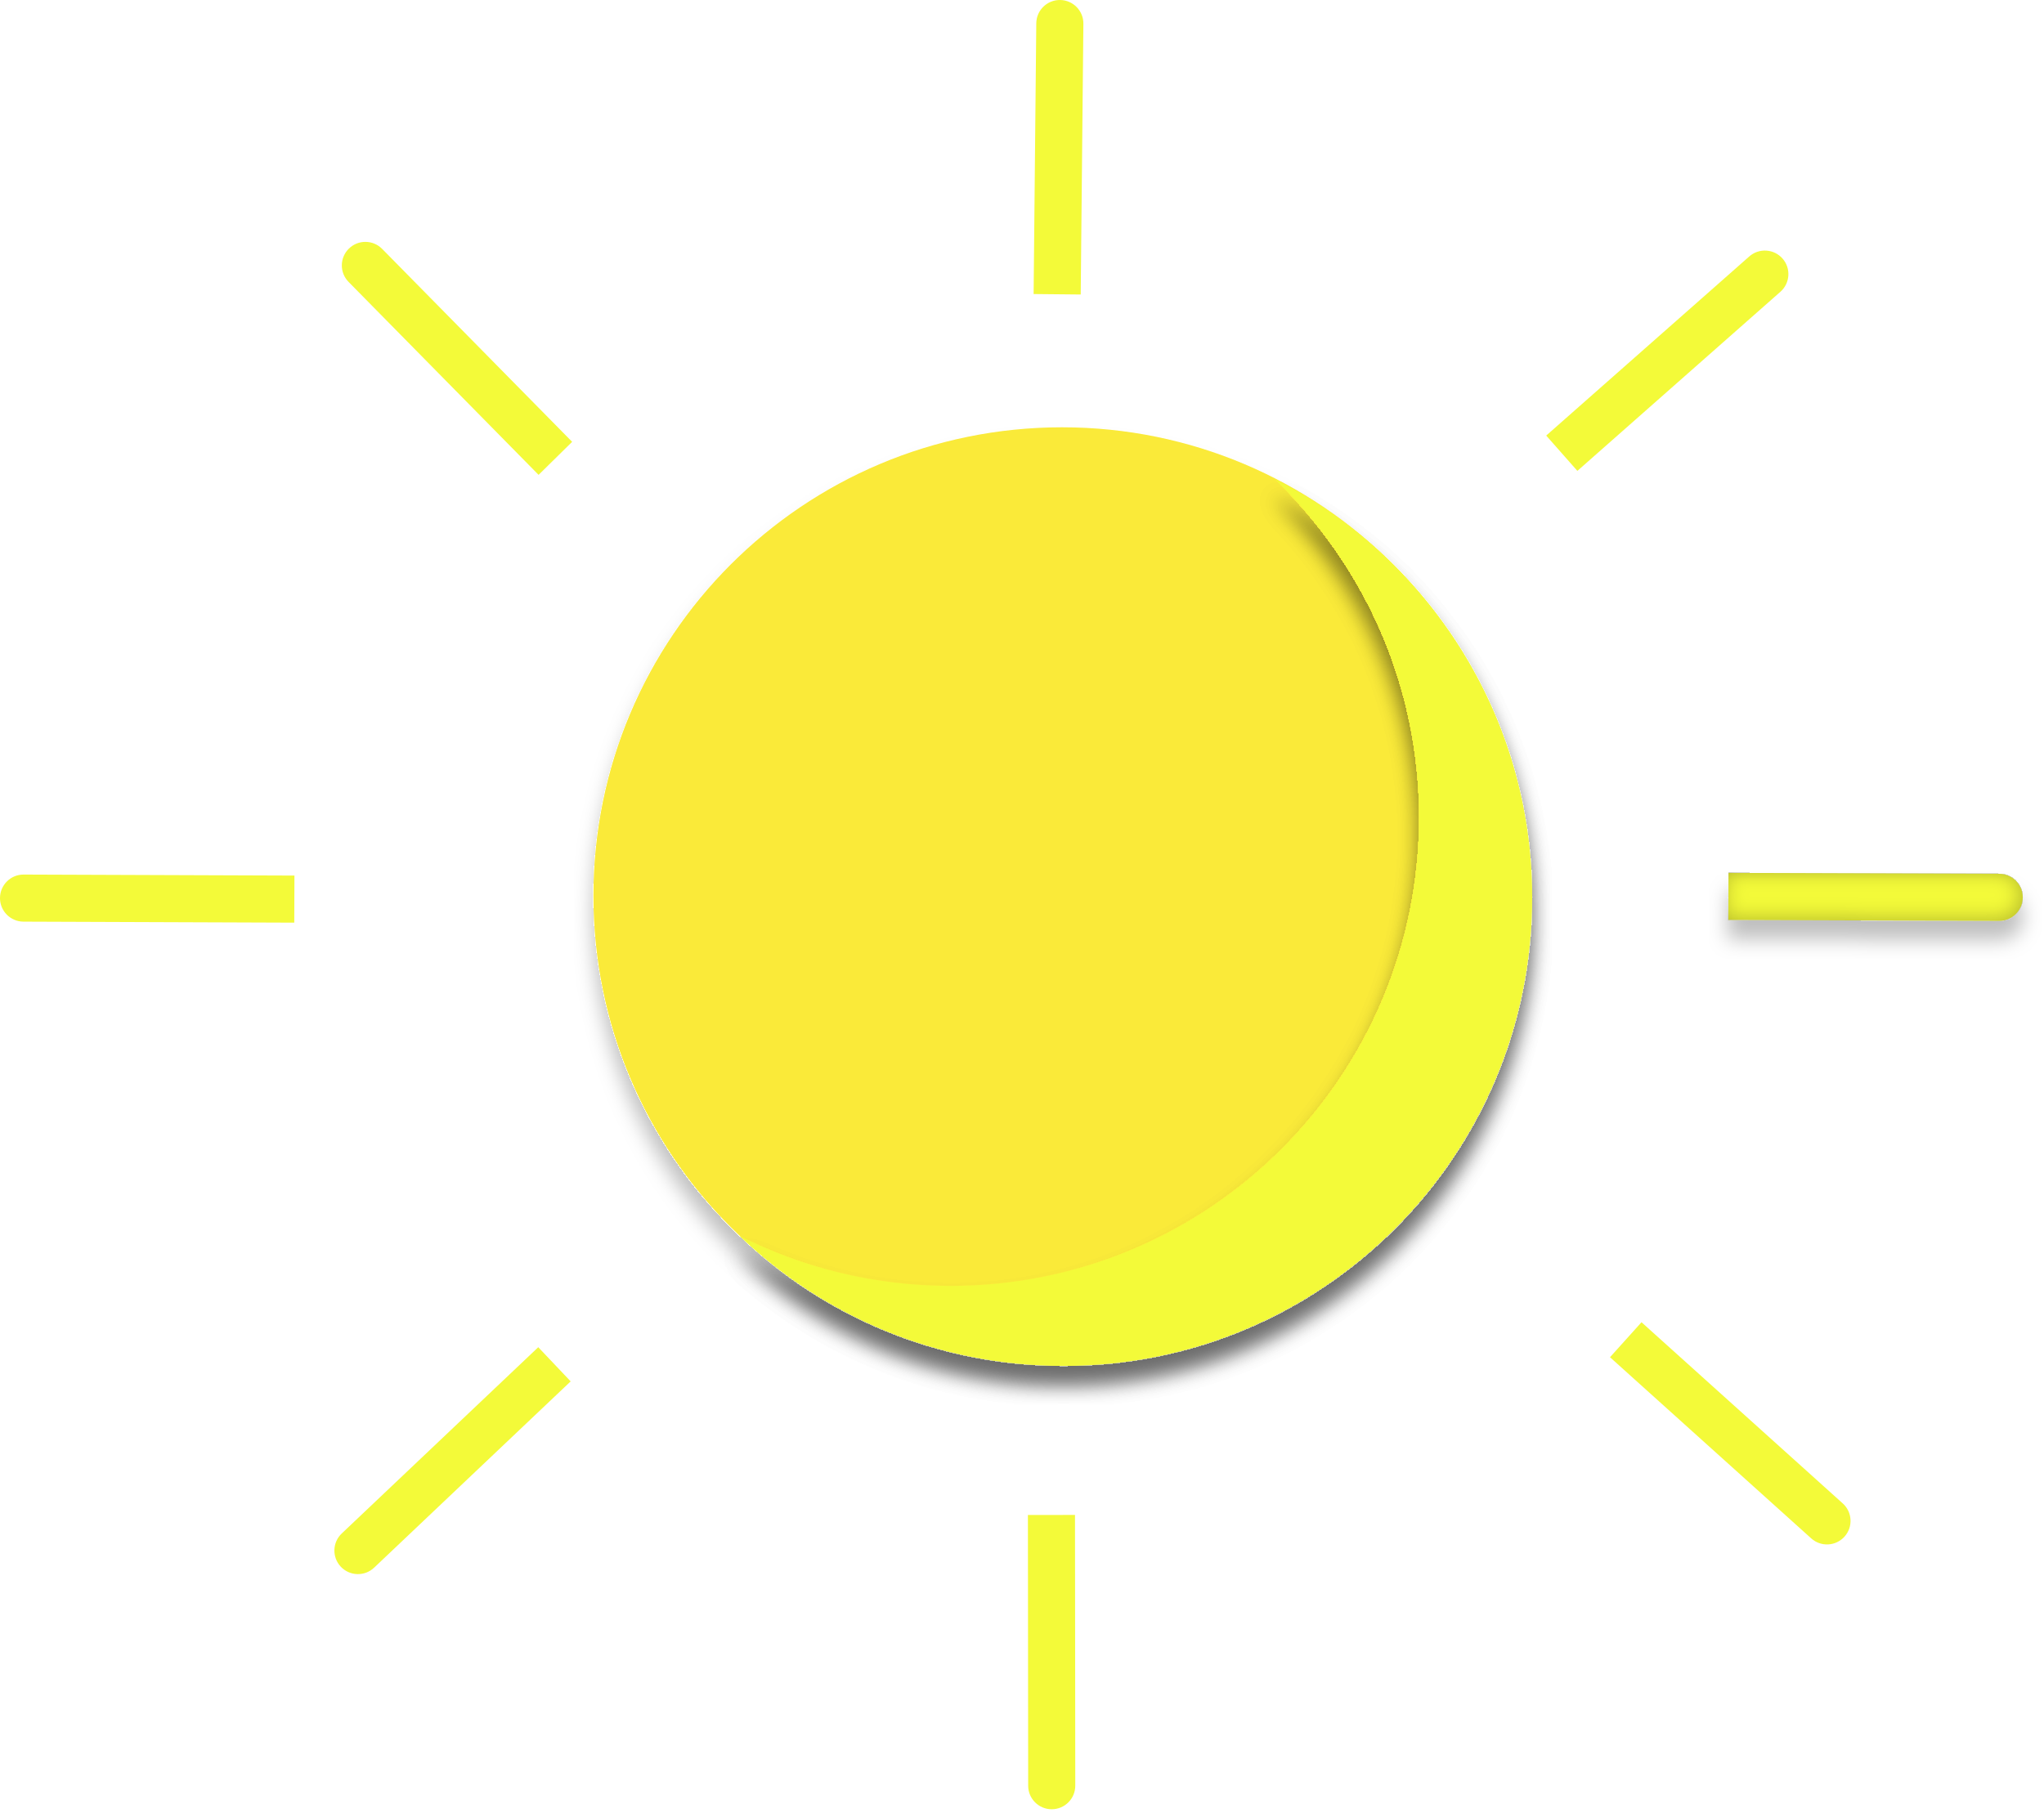
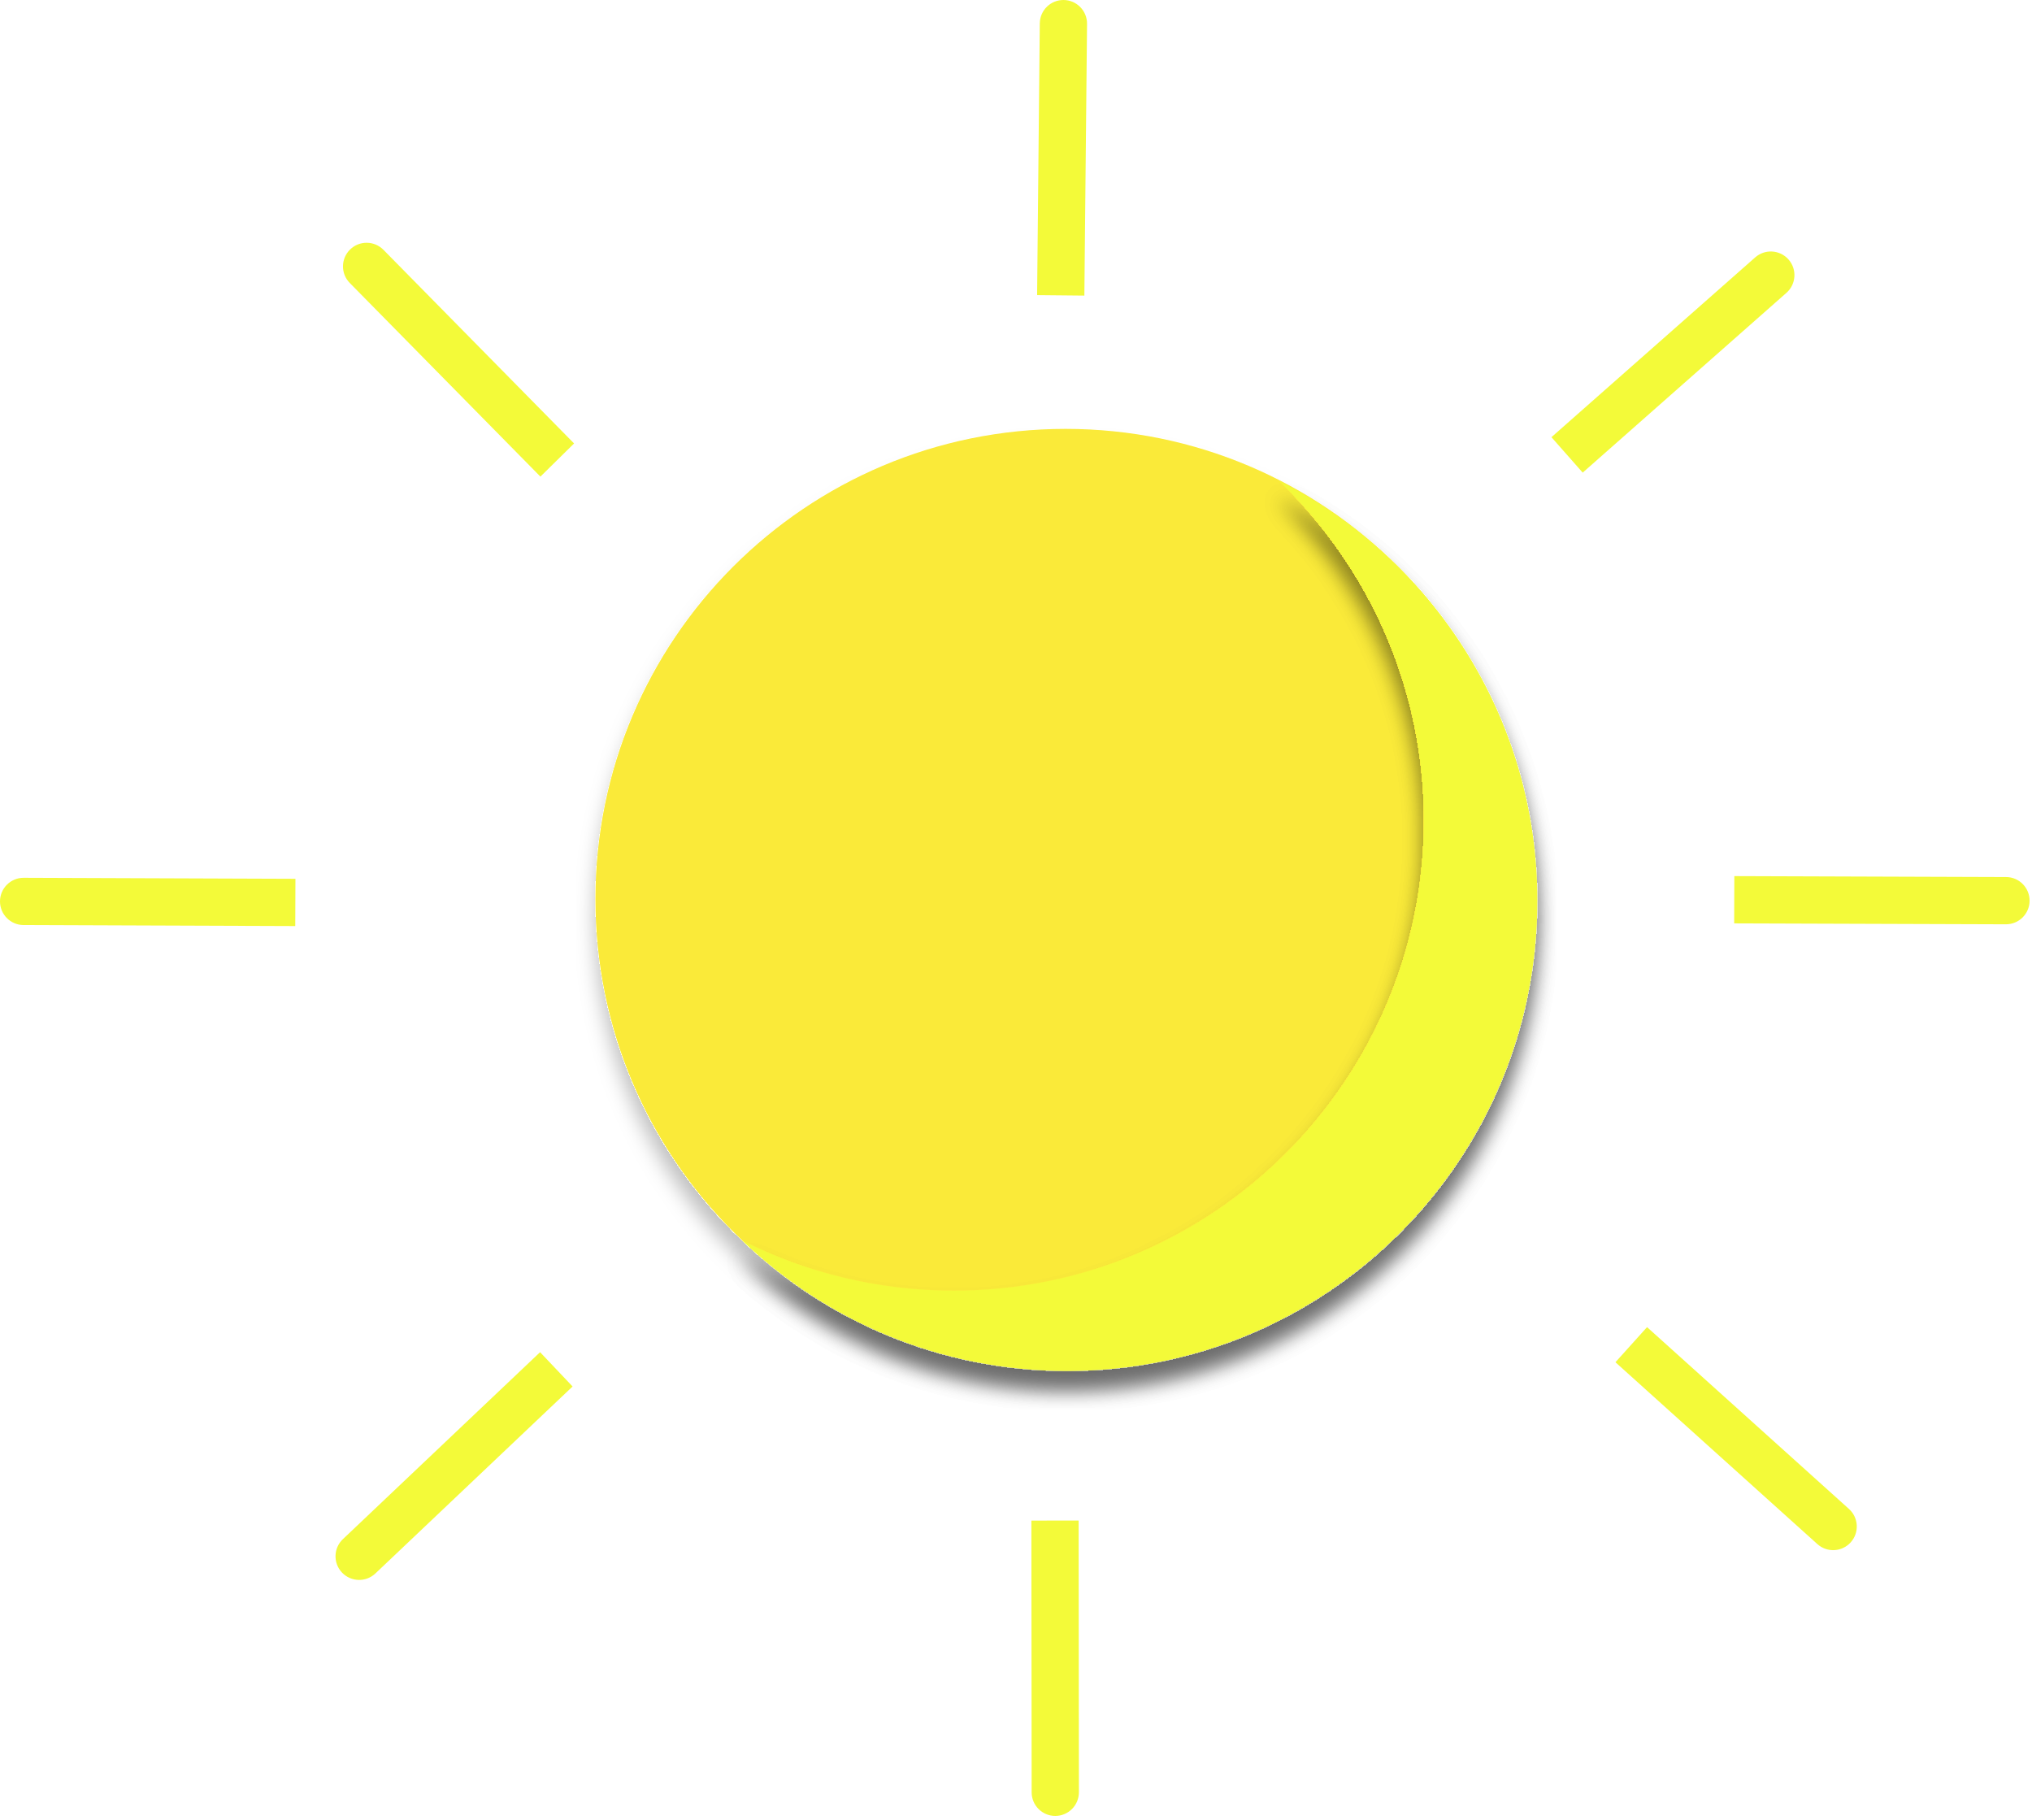
- <svg xmlns="http://www.w3.org/2000/svg" width="434" height="385" viewBox="0 0 434 385" fill="none">
-   <g id="Group 1">
+ <svg xmlns="http://www.w3.org/2000/svg" width="430" height="385" viewBox="0 0 430 385" fill="none">
+   <g id="Sonne">
    <g id="Ellipse 1" filter="url(#filter0_d_5_68)">
      <circle cx="225.5" cy="190.249" r="99.5" fill="#FAEA39" />
    </g>
    <g id="Subtract" filter="url(#filter1_dd_5_68)">
      <path fill-rule="evenodd" clip-rule="evenodd" d="M201.828 273.102C256.781 273.102 301.328 228.554 301.328 173.602C301.328 145.356 289.559 119.86 270.657 101.749C303.091 118.144 325.328 151.776 325.328 190.602C325.328 245.554 280.781 290.102 225.828 290.102C199.122 290.102 174.872 279.58 157 262.455C170.471 269.265 185.702 273.102 201.828 273.102Z" fill="#F3FA39" />
    </g>
    <path id="Vector 2" d="M230.033 5.049C230.06 2.288 227.844 0.027 225.082 0C222.321 -0.027 220.061 2.189 220.033 4.951L230.033 5.049ZM220.033 4.951L219.467 62.448L229.467 62.547L230.033 5.049L220.033 4.951Z" fill="#F3FA39" />
    <path id="Vector 3" d="M218.311 379.252C218.313 382.013 220.554 384.25 223.316 384.247C226.077 384.244 228.313 382.004 228.311 379.242L218.311 379.252ZM228.311 379.242L228.255 321.742L218.255 321.752L218.311 379.252L228.311 379.242Z" fill="#F3FA39" />
-     <g id="Vector 4" filter="url(#filter2_di_5_68)">
-       <path d="M424.474 195.579C427.235 195.588 429.481 193.357 429.49 190.596C429.5 187.835 427.269 185.589 424.507 185.579L424.474 195.579ZM424.507 185.579L367.008 185.384L366.974 195.384L424.474 195.579L424.507 185.579Z" fill="#F3FA39" />
-     </g>
+     <path id="Vector 4" d="M424.474 195.579C427.235 195.588 429.481 193.357 429.49 190.596C429.5 187.835 427.269 185.589 424.507 185.579L424.474 195.579ZM424.507 185.579L367.008 185.384L366.974 195.384L424.474 195.579L424.507 185.579Z" fill="#F3FA39" />
    <path id="Vector 5" d="M5.019 185.739C2.257 185.728 0.01 187.959 3.48687e-05 190.72C-0.01 193.482 2.22 195.728 4.981 195.739L5.019 185.739ZM4.981 195.739L62.481 195.953L62.518 185.953L5.019 185.739L4.981 195.739Z" fill="#F3FA39" />
    <path id="Vector 6" d="M81.142 52.861C79.205 50.893 76.039 50.869 74.072 52.806C72.104 54.743 72.079 57.909 74.016 59.877L81.142 52.861ZM74.016 59.877L114.357 100.851L121.483 93.835L81.142 52.861L74.016 59.877Z" fill="#F3FA39" />
    <path id="Vector 7" d="M378.036 61.964C380.107 60.137 380.305 56.977 378.478 54.906C376.651 52.836 373.491 52.638 371.42 54.465L378.036 61.964ZM371.42 54.465L328.304 92.508L334.921 100.007L378.036 61.964L371.42 54.465Z" fill="#F3FA39" />
    <path id="Vector 8" d="M384.577 326.724C386.629 328.572 389.79 328.406 391.638 326.354C393.486 324.302 393.32 321.141 391.268 319.293L384.577 326.724ZM391.268 319.293L348.539 280.816L341.848 288.247L384.577 326.724L391.268 319.293Z" fill="#F3FA39" />
    <path id="Vector 9" d="M72.56 325.681C70.556 327.58 70.472 330.745 72.371 332.749C74.271 334.753 77.436 334.837 79.44 332.938L72.56 325.681ZM79.44 332.938L121.168 293.377L114.288 286.12L72.56 325.681L79.44 332.938Z" fill="#F3FA39" />
  </g>
  <defs>
    <filter id="filter0_d_5_68" x="122" y="90.749" width="207" height="207" filterUnits="userSpaceOnUse" color-interpolation-filters="sRGB">
      <feFlood flood-opacity="0" result="BackgroundImageFix" />
      <feColorMatrix in="SourceAlpha" type="matrix" values="0 0 0 0 0 0 0 0 0 0 0 0 0 0 0 0 0 0 127 0" result="hardAlpha" />
      <feOffset dy="4" />
      <feGaussianBlur stdDeviation="2" />
      <feComposite in2="hardAlpha" operator="out" />
      <feColorMatrix type="matrix" values="0 0 0 0 0 0 0 0 0 0 0 0 0 0 0 0 0 0 0.25 0" />
      <feBlend mode="normal" in2="BackgroundImageFix" result="effect1_dropShadow_5_68" />
      <feBlend mode="normal" in="SourceGraphic" in2="effect1_dropShadow_5_68" result="shape" />
    </filter>
    <filter id="filter1_dd_5_68" x="153" y="101.749" width="176.329" height="196.354" filterUnits="userSpaceOnUse" color-interpolation-filters="sRGB">
      <feFlood flood-opacity="0" result="BackgroundImageFix" />
      <feColorMatrix in="SourceAlpha" type="matrix" values="0 0 0 0 0 0 0 0 0 0 0 0 0 0 0 0 0 0 127 0" result="hardAlpha" />
      <feOffset dy="4" />
      <feGaussianBlur stdDeviation="2" />
      <feComposite in2="hardAlpha" operator="out" />
      <feColorMatrix type="matrix" values="0 0 0 0 0 0 0 0 0 0 0 0 0 0 0 0 0 0 0.25 0" />
      <feBlend mode="normal" in2="BackgroundImageFix" result="effect1_dropShadow_5_68" />
      <feColorMatrix in="SourceAlpha" type="matrix" values="0 0 0 0 0 0 0 0 0 0 0 0 0 0 0 0 0 0 127 0" result="hardAlpha" />
      <feOffset dy="4" />
      <feGaussianBlur stdDeviation="2" />
      <feComposite in2="hardAlpha" operator="out" />
      <feColorMatrix type="matrix" values="0 0 0 0 0 0 0 0 0 0 0 0 0 0 0 0 0 0 0.25 0" />
      <feBlend mode="normal" in2="effect1_dropShadow_5_68" result="effect2_dropShadow_5_68" />
      <feBlend mode="normal" in="SourceGraphic" in2="effect2_dropShadow_5_68" result="shape" />
    </filter>
-     <filter id="filter2_di_5_68" x="362.974" y="184.884" width="70.517" height="18.695" filterUnits="userSpaceOnUse" color-interpolation-filters="sRGB">
-       <feFlood flood-opacity="0" result="BackgroundImageFix" />
-       <feColorMatrix in="SourceAlpha" type="matrix" values="0 0 0 0 0 0 0 0 0 0 0 0 0 0 0 0 0 0 127 0" result="hardAlpha" />
-       <feOffset dy="4" />
-       <feGaussianBlur stdDeviation="2" />
-       <feComposite in2="hardAlpha" operator="out" />
-       <feColorMatrix type="matrix" values="0 0 0 0 0 0 0 0 0 0 0 0 0 0 0 0 0 0 0.25 0" />
-       <feBlend mode="normal" in2="BackgroundImageFix" result="effect1_dropShadow_5_68" />
-       <feBlend mode="normal" in="SourceGraphic" in2="effect1_dropShadow_5_68" result="shape" />
-       <feColorMatrix in="SourceAlpha" type="matrix" values="0 0 0 0 0 0 0 0 0 0 0 0 0 0 0 0 0 0 127 0" result="hardAlpha" />
-       <feOffset dx="-0.5" dy="-0.5" />
-       <feGaussianBlur stdDeviation="2" />
-       <feComposite in2="hardAlpha" operator="arithmetic" k2="-1" k3="1" />
-       <feColorMatrix type="matrix" values="0 0 0 0 0 0 0 0 0 0 0 0 0 0 0 0 0 0 0.25 0" />
-       <feBlend mode="normal" in2="shape" result="effect2_innerShadow_5_68" />
-     </filter>
  </defs>
</svg>
